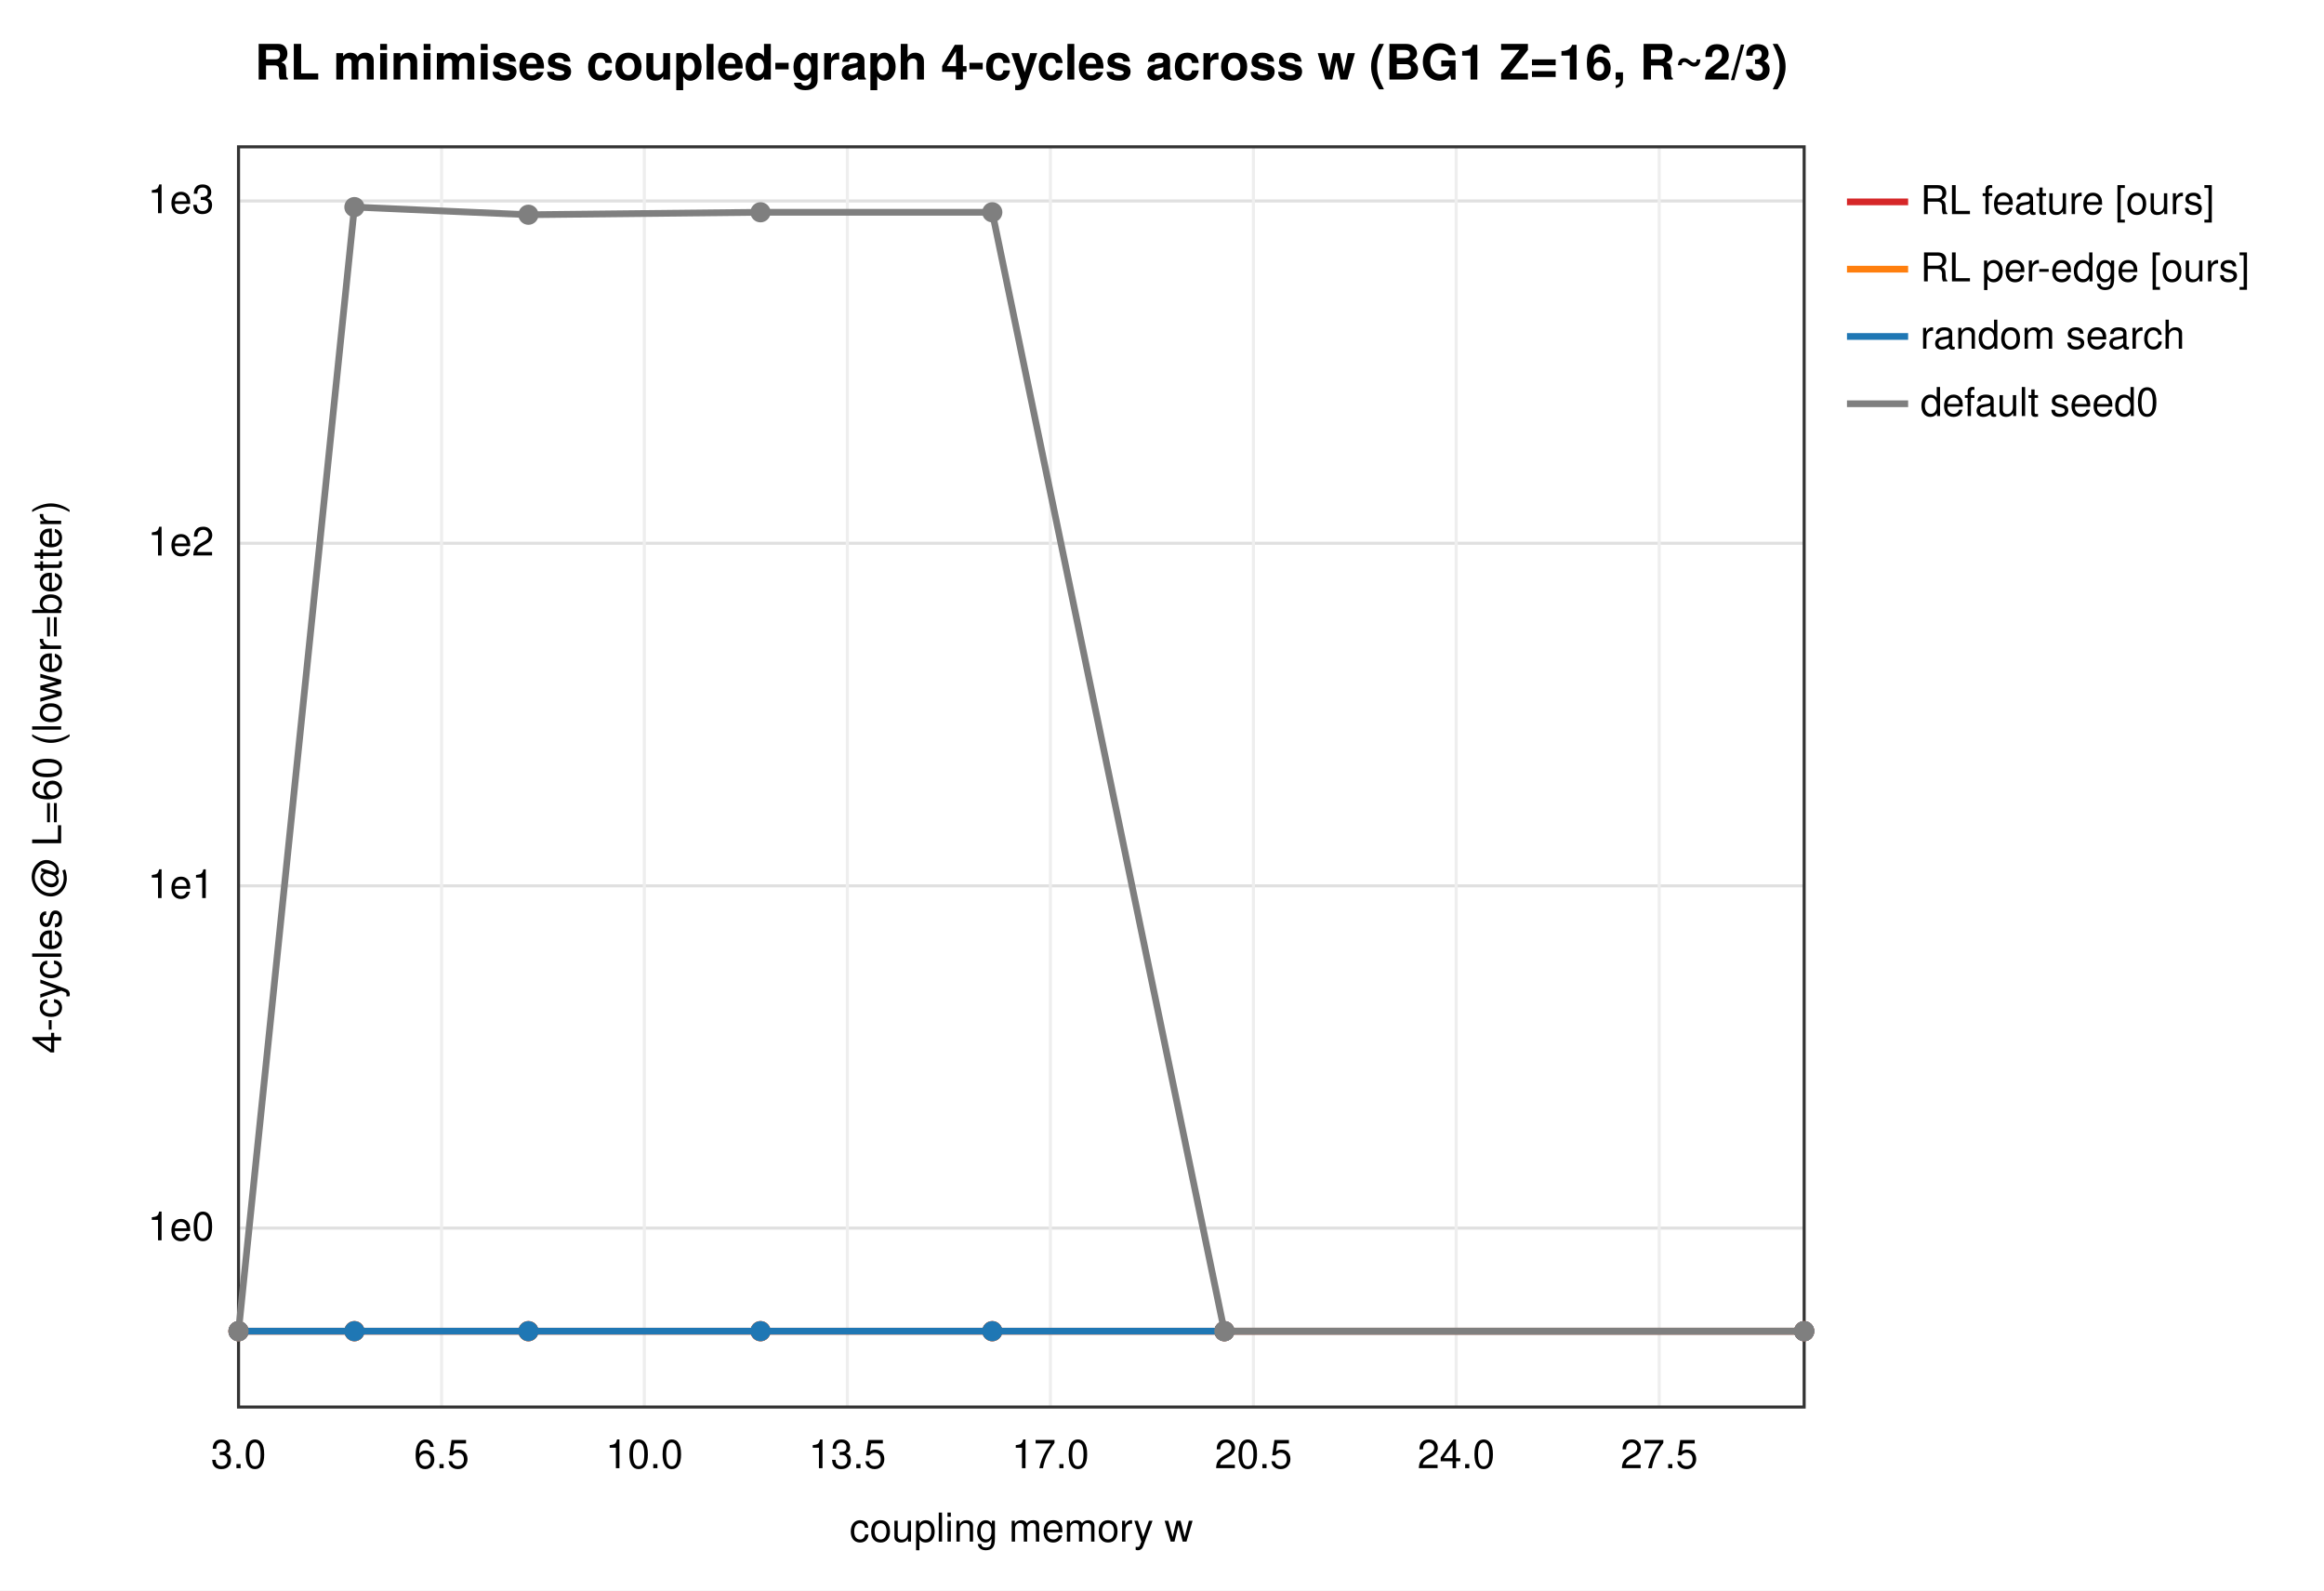
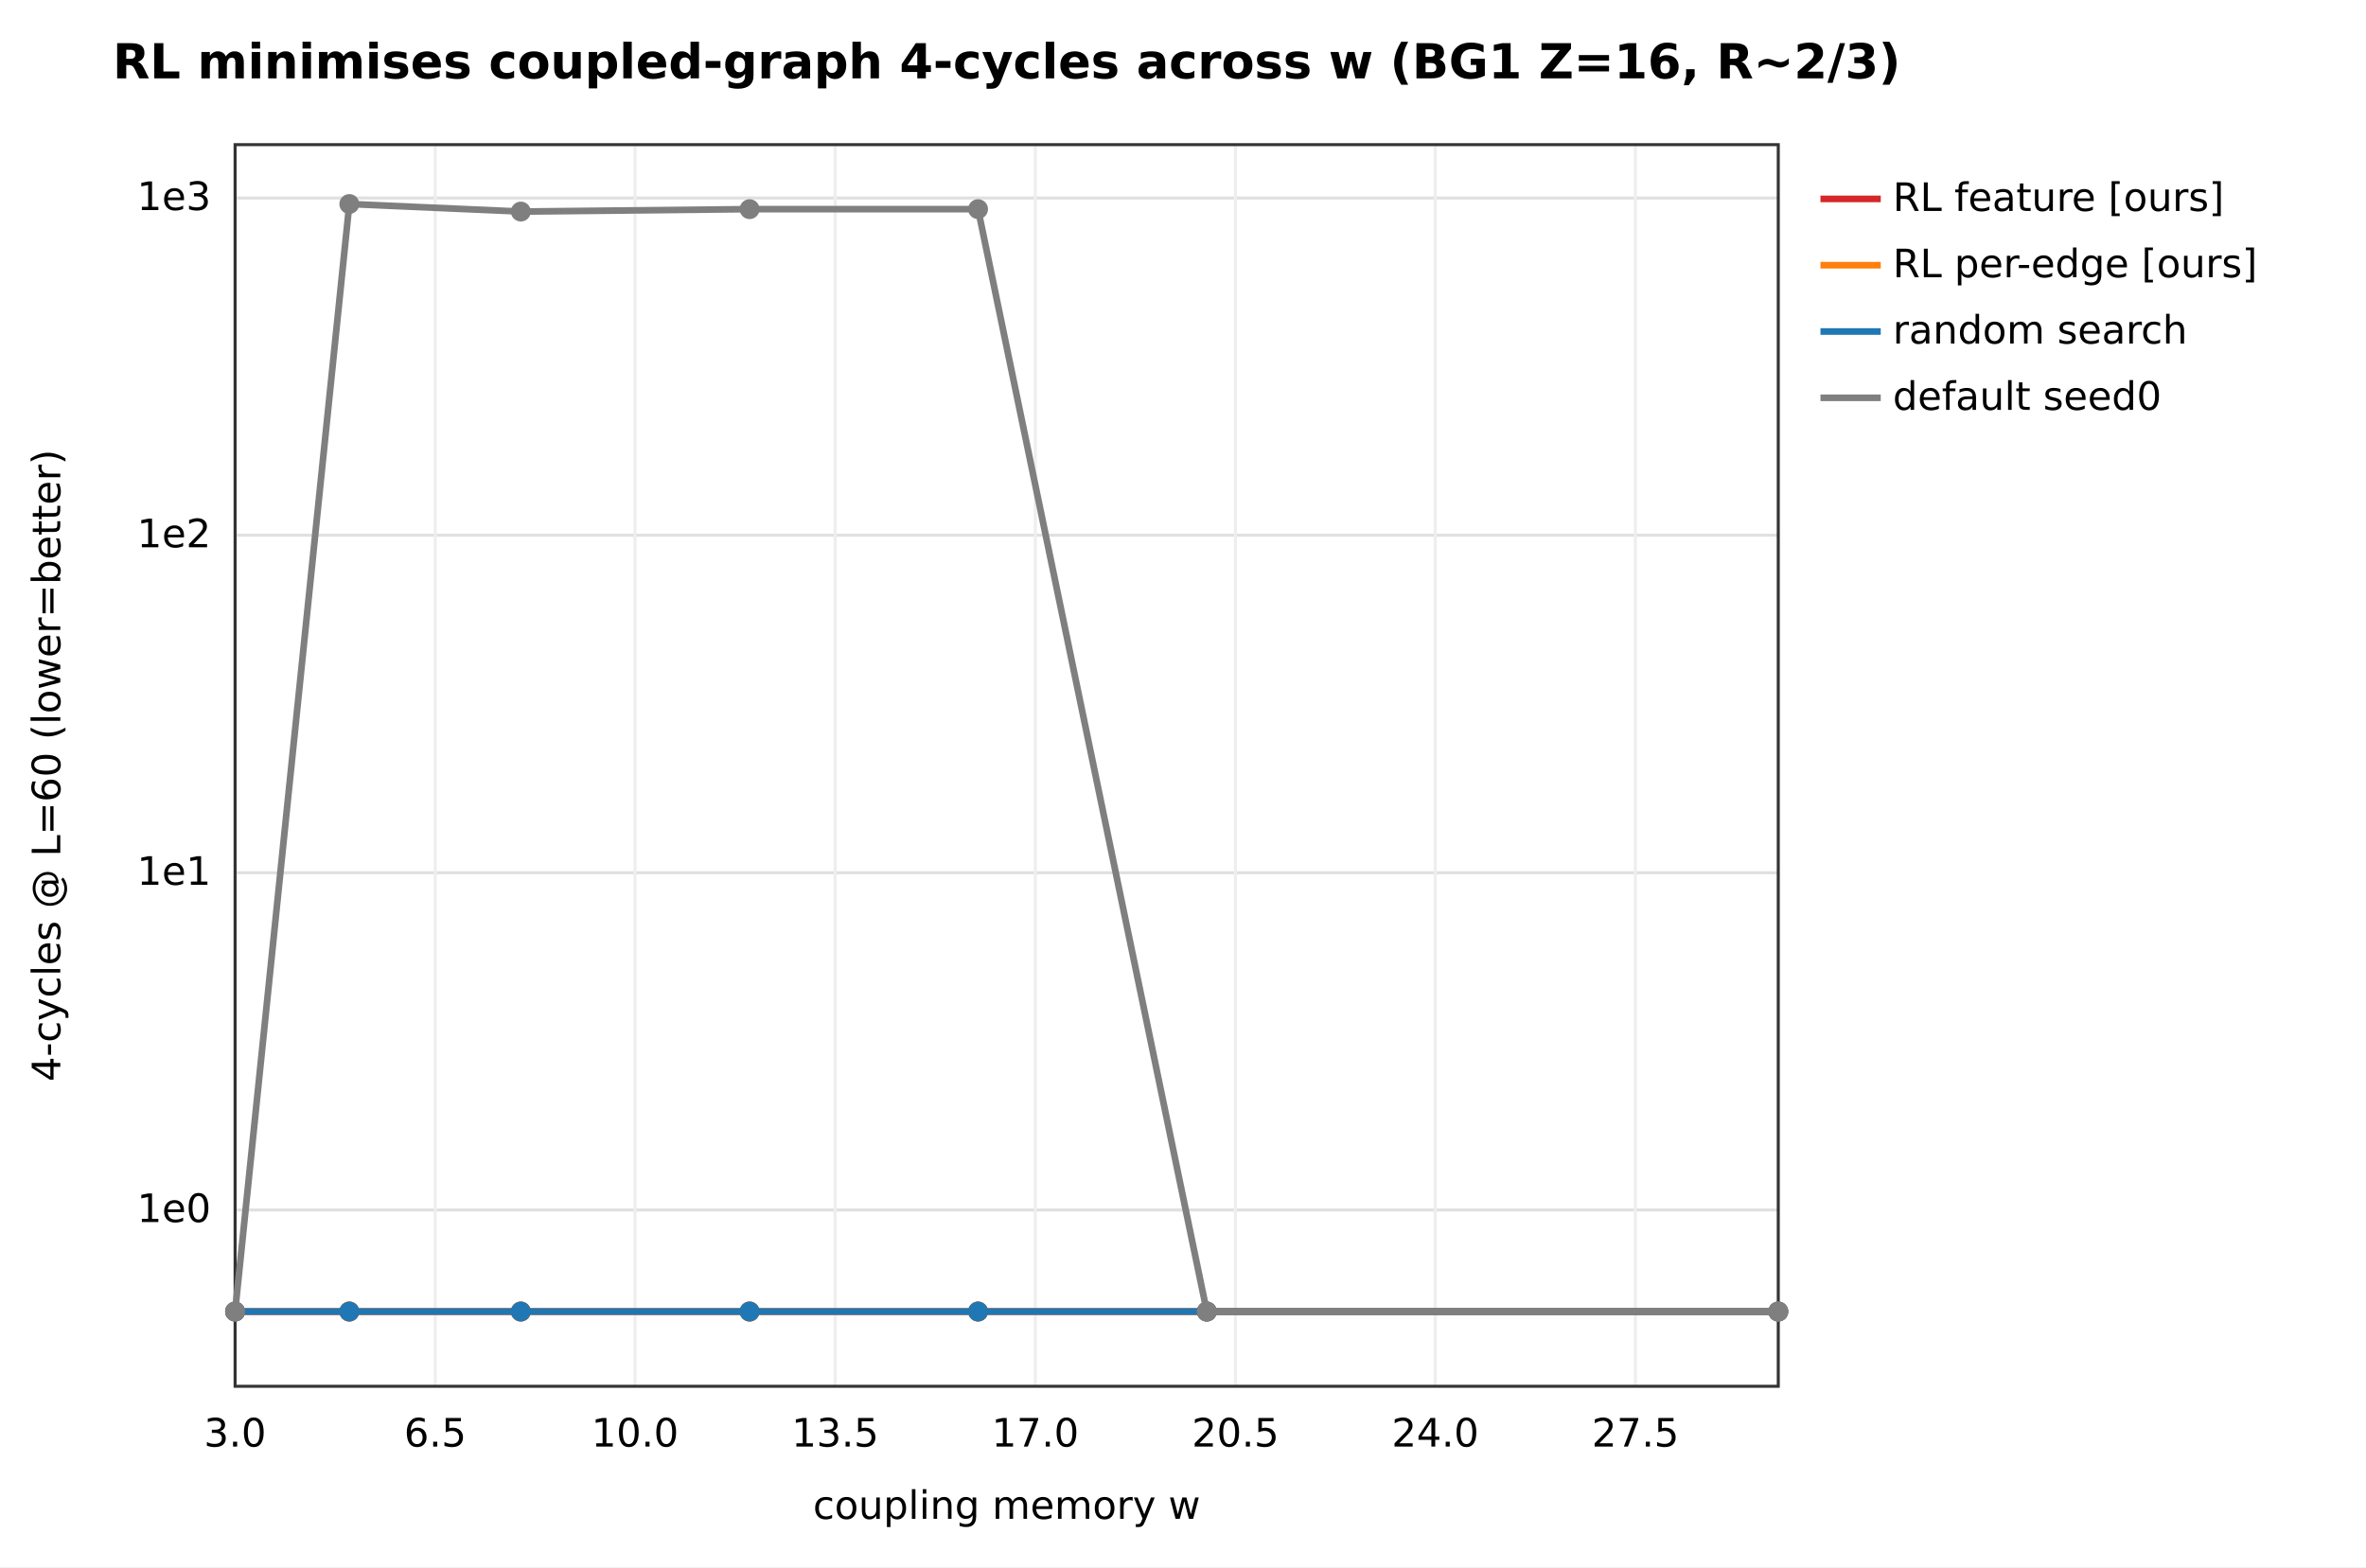
- <svg xmlns="http://www.w3.org/2000/svg" width="760" height="520" font-family="Helvetica,Arial,sans-serif" font-size="13">
-   <rect width="760" height="520" fill="white" />
+ <svg xmlns="http://www.w3.org/2000/svg" width="785" height="520" font-family="DejaVu Sans, Arial, sans-serif" font-size="13">
+   <rect width="785" height="520" fill="white" />
  <text x="334.0" y="26" text-anchor="middle" font-size="16" font-weight="bold">RL minimises coupled-graph 4-cycles across w (BG1 Z=16, R~2/3)</text>
  <line x1="78" y1="401.5" x2="590" y2="401.5" stroke="#e0e0e0" />
  <text x="70" y="405.5" text-anchor="end">1e0</text>
  <line x1="78" y1="289.6" x2="590" y2="289.6" stroke="#e0e0e0" />
  <text x="70" y="293.6" text-anchor="end">1e1</text>
  <line x1="78" y1="177.6" x2="590" y2="177.6" stroke="#e0e0e0" />
  <text x="70" y="181.6" text-anchor="end">1e2</text>
  <line x1="78" y1="65.7" x2="590" y2="65.7" stroke="#e0e0e0" />
  <text x="70" y="69.7" text-anchor="end">1e3</text>
  <line x1="78.0" y1="48" x2="78.0" y2="460" stroke="#eee" />
  <text x="78.0" y="480.0" text-anchor="middle">3.0</text>
  <line x1="144.4" y1="48" x2="144.4" y2="460" stroke="#eee" />
  <text x="144.4" y="480.0" text-anchor="middle">6.5</text>
  <line x1="210.7" y1="48" x2="210.7" y2="460" stroke="#eee" />
  <text x="210.7" y="480.0" text-anchor="middle">10.0</text>
  <line x1="277.1" y1="48" x2="277.1" y2="460" stroke="#eee" />
  <text x="277.1" y="480.0" text-anchor="middle">13.5</text>
  <line x1="343.5" y1="48" x2="343.5" y2="460" stroke="#eee" />
  <text x="343.5" y="480.0" text-anchor="middle">17.0</text>
  <line x1="409.9" y1="48" x2="409.9" y2="460" stroke="#eee" />
  <text x="409.9" y="480.0" text-anchor="middle">20.5</text>
  <line x1="476.2" y1="48" x2="476.2" y2="460" stroke="#eee" />
  <text x="476.2" y="480.0" text-anchor="middle">24.0</text>
  <line x1="542.6" y1="48" x2="542.6" y2="460" stroke="#eee" />
  <text x="542.6" y="480.0" text-anchor="middle">27.5</text>
  <rect x="78" y="48" width="512" height="412" fill="none" stroke="#333" />
  <text x="334.0" y="504" text-anchor="middle">coupling memory w</text>
  <text x="20" y="254.0" text-anchor="middle" transform="rotate(-90 20 254.0)">4-cycles @ L=60 (lower=better)</text>
  <path d="M78.0,435.2 L115.9,435.2 L172.8,435.2 L248.7,435.2 L324.5,435.2 L400.4,435.2 L590.0,435.2" fill="none" stroke="#d62728" stroke-width="2.2" />
  <circle cx="78.0" cy="435.2" r="3.3" fill="#d62728" />
  <circle cx="115.9" cy="435.2" r="3.3" fill="#d62728" />
  <circle cx="172.8" cy="435.2" r="3.3" fill="#d62728" />
  <circle cx="248.7" cy="435.2" r="3.3" fill="#d62728" />
  <circle cx="324.5" cy="435.2" r="3.3" fill="#d62728" />
  <circle cx="400.4" cy="435.2" r="3.3" fill="#d62728" />
  <circle cx="590.0" cy="435.2" r="3.3" fill="#d62728" />
  <line x1="604" y1="66" x2="624" y2="66" stroke="#d62728" stroke-width="2.2" />
  <text x="628" y="70">RL feature [ours]</text>
  <path d="M78.0,435.2 L115.9,435.2 L172.8,435.2 L248.7,435.2 L324.5,435.2 L400.4,435.2 L590.0,435.2" fill="none" stroke="#ff7f0e" stroke-width="2.2" />
  <circle cx="78.0" cy="435.2" r="3.3" fill="#ff7f0e" />
  <circle cx="115.9" cy="435.2" r="3.3" fill="#ff7f0e" />
  <circle cx="172.8" cy="435.2" r="3.3" fill="#ff7f0e" />
  <circle cx="248.7" cy="435.2" r="3.3" fill="#ff7f0e" />
  <circle cx="324.5" cy="435.2" r="3.3" fill="#ff7f0e" />
  <circle cx="400.4" cy="435.2" r="3.3" fill="#ff7f0e" />
  <circle cx="590.0" cy="435.2" r="3.3" fill="#ff7f0e" />
  <line x1="604" y1="88" x2="624" y2="88" stroke="#ff7f0e" stroke-width="2.2" />
  <text x="628" y="92">RL per-edge [ours]</text>
  <path d="M78.0,435.2 L115.9,435.2 L172.8,435.2 L248.7,435.2 L324.5,435.2 L400.4,435.2 L590.0,435.2" fill="none" stroke="#1f77b4" stroke-width="2.2" />
  <circle cx="78.0" cy="435.2" r="3.3" fill="#1f77b4" />
  <circle cx="115.9" cy="435.2" r="3.3" fill="#1f77b4" />
  <circle cx="172.8" cy="435.2" r="3.3" fill="#1f77b4" />
  <circle cx="248.7" cy="435.2" r="3.3" fill="#1f77b4" />
  <circle cx="324.5" cy="435.2" r="3.3" fill="#1f77b4" />
  <circle cx="400.4" cy="435.2" r="3.3" fill="#1f77b4" />
  <circle cx="590.0" cy="435.2" r="3.3" fill="#1f77b4" />
  <line x1="604" y1="110" x2="624" y2="110" stroke="#1f77b4" stroke-width="2.2" />
  <text x="628" y="114">random search</text>
  <path d="M78.0,435.2 L115.9,67.7 L172.8,70.2 L248.7,69.4 L324.5,69.4 L400.4,435.2 L590.0,435.2" fill="none" stroke="#7f7f7f" stroke-width="2.2" />
  <circle cx="78.0" cy="435.2" r="3.3" fill="#7f7f7f" />
  <circle cx="115.9" cy="67.7" r="3.3" fill="#7f7f7f" />
  <circle cx="172.8" cy="70.2" r="3.3" fill="#7f7f7f" />
  <circle cx="248.7" cy="69.4" r="3.3" fill="#7f7f7f" />
  <circle cx="324.5" cy="69.4" r="3.3" fill="#7f7f7f" />
  <circle cx="400.4" cy="435.2" r="3.3" fill="#7f7f7f" />
  <circle cx="590.0" cy="435.2" r="3.3" fill="#7f7f7f" />
  <line x1="604" y1="132" x2="624" y2="132" stroke="#7f7f7f" stroke-width="2.2" />
  <text x="628" y="136">default seed0</text>
</svg>
